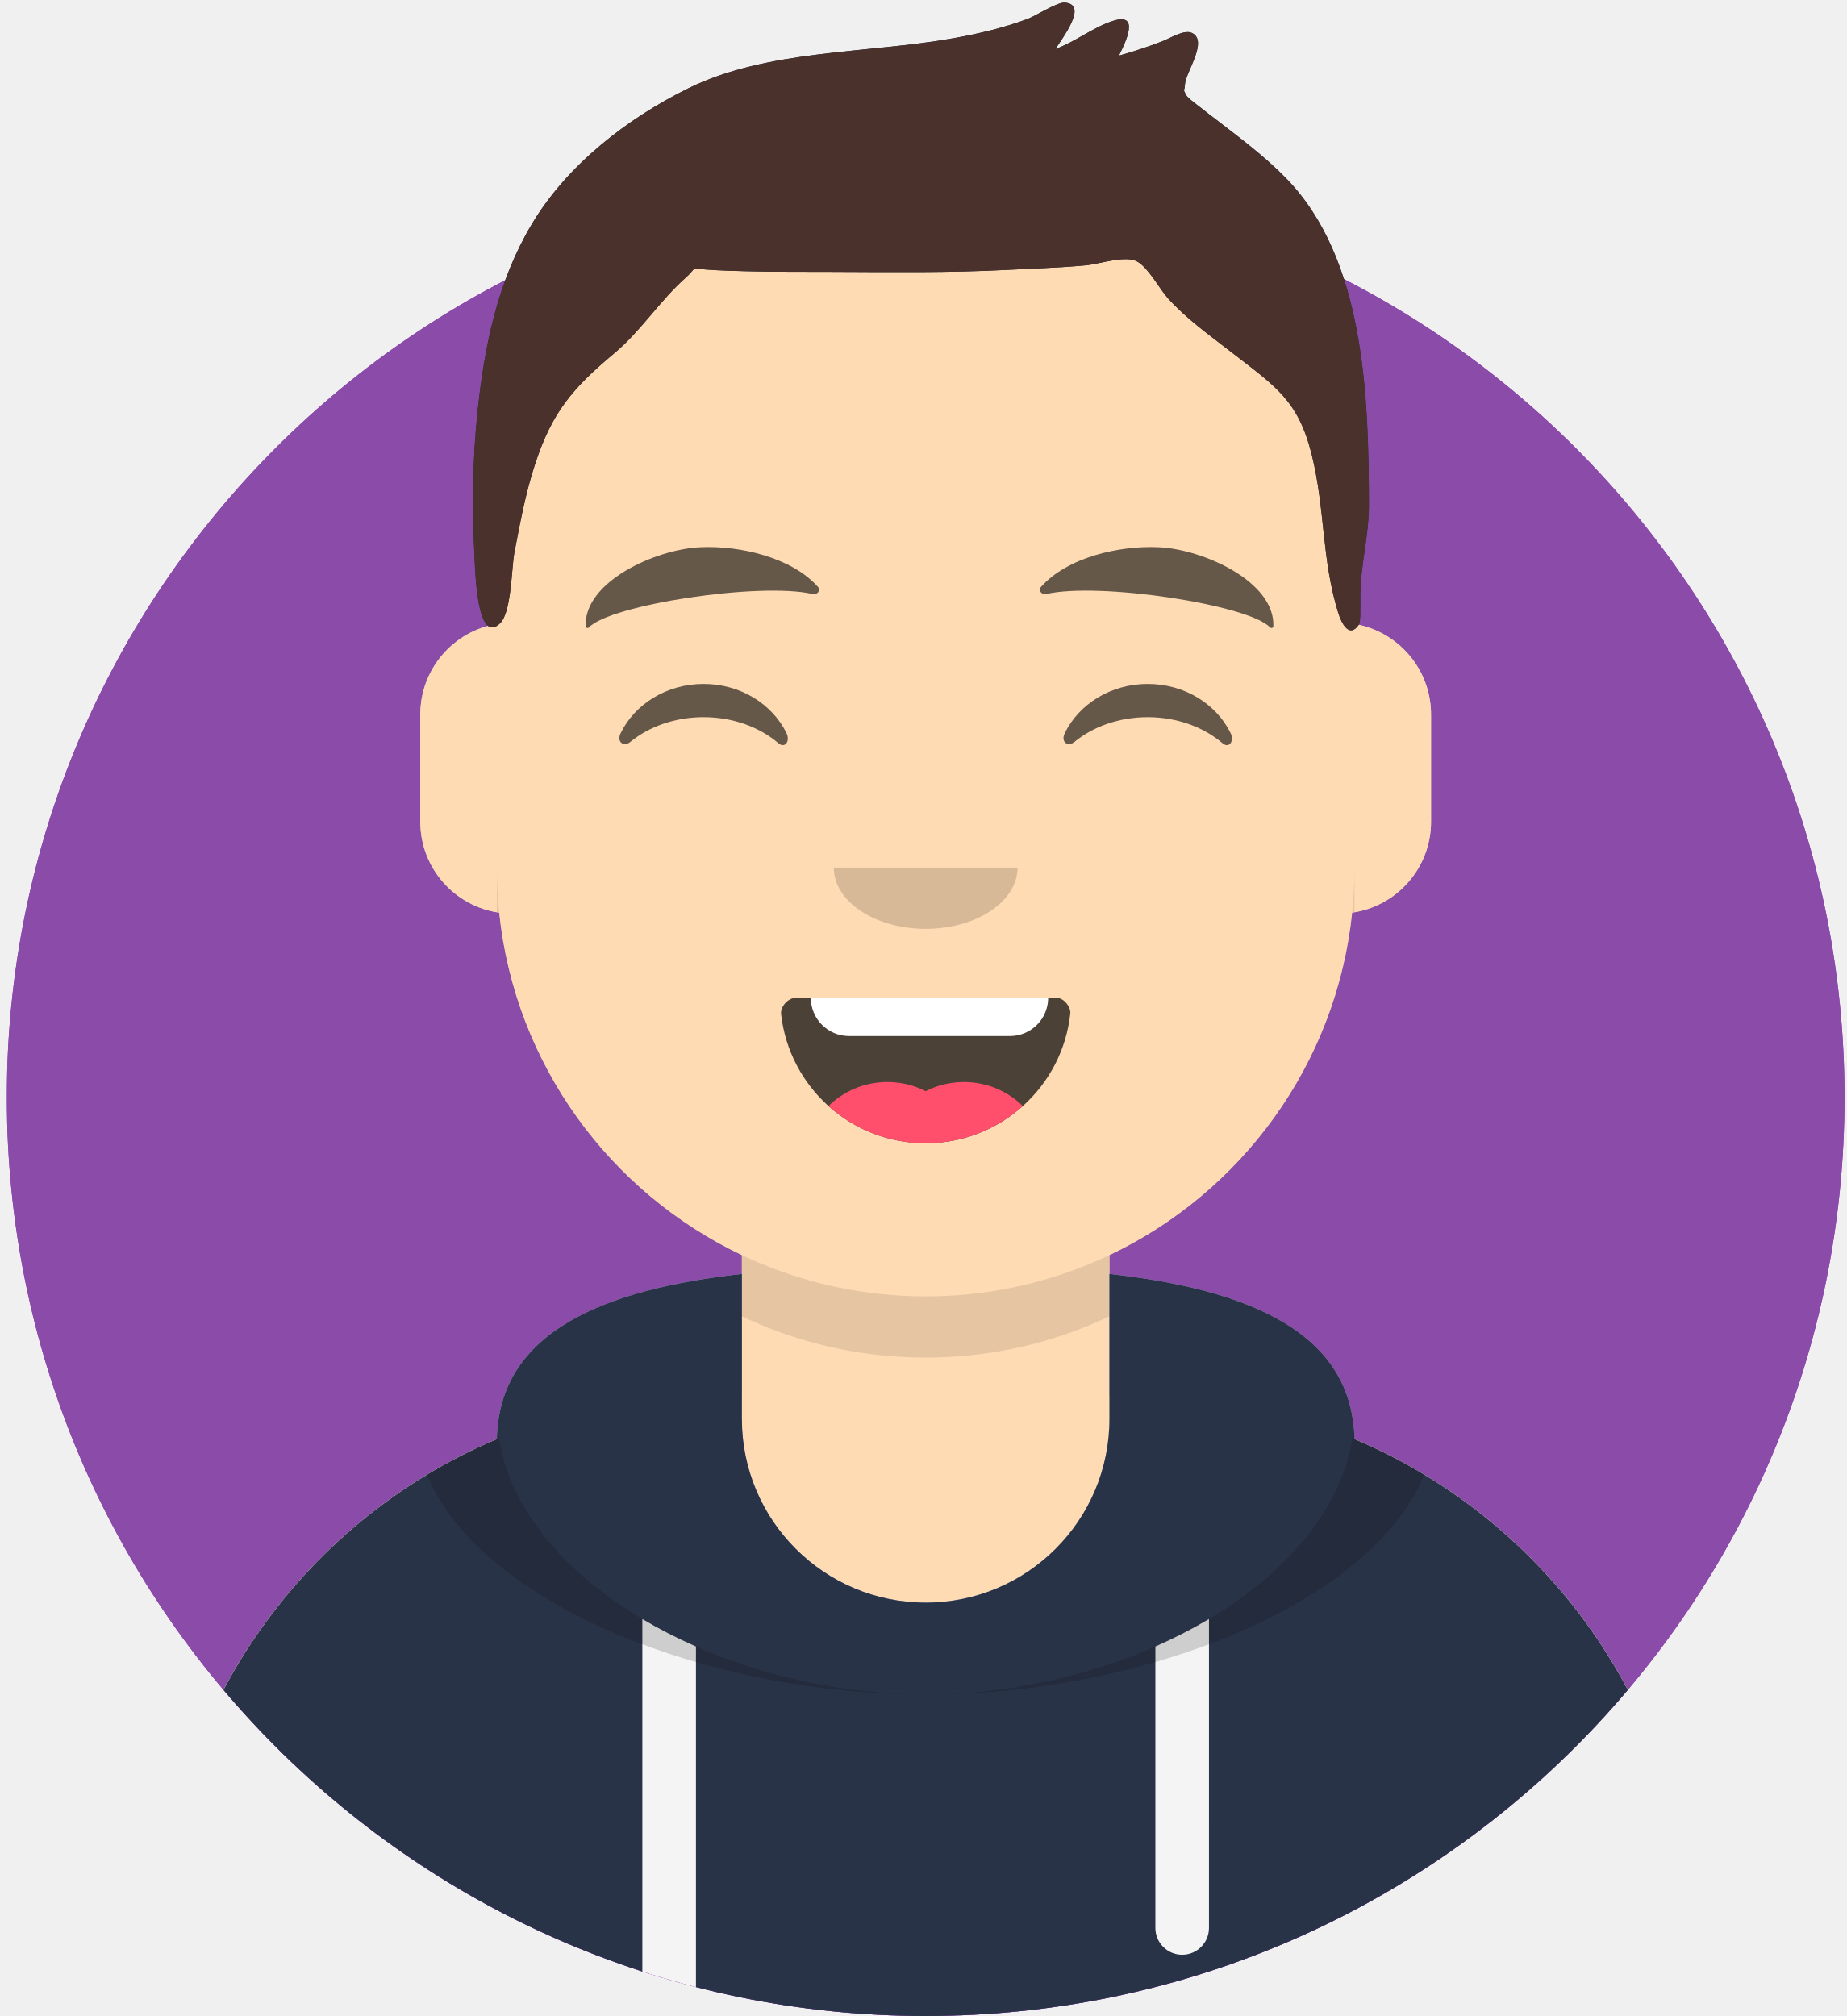
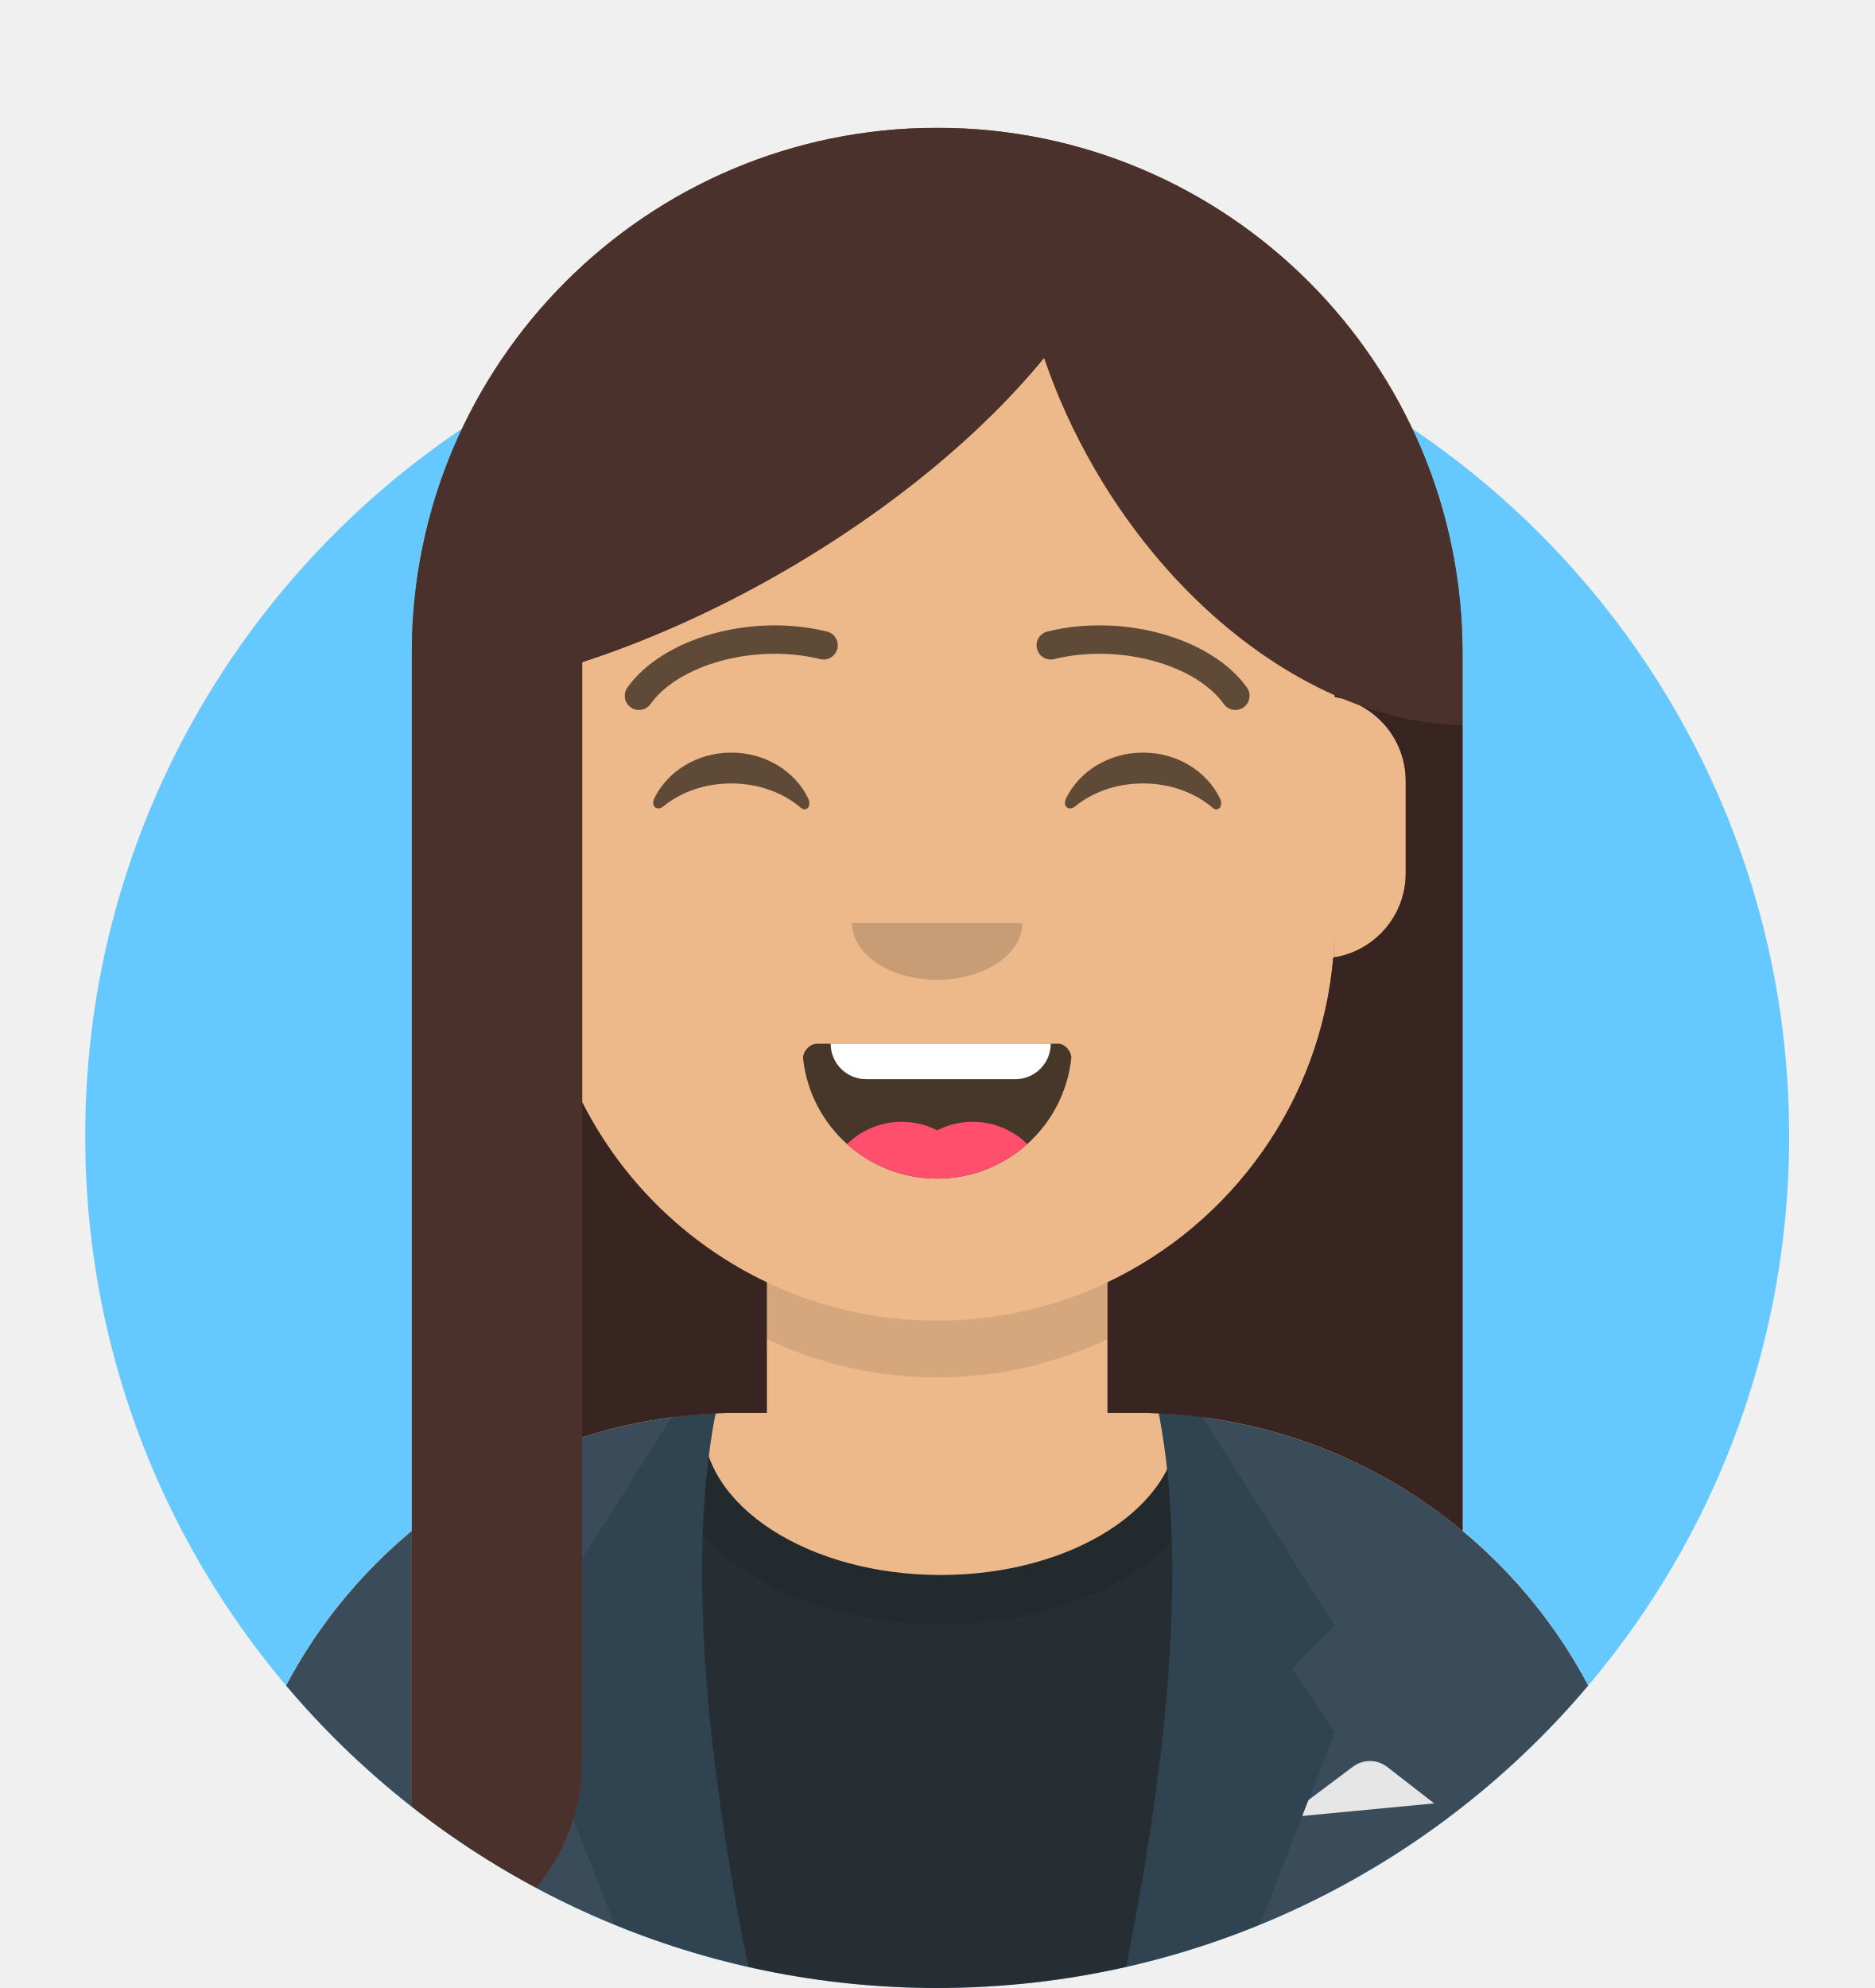
- <svg xmlns="http://www.w3.org/2000/svg" xmlns:xlink="http://www.w3.org/1999/xlink" width="217px" height="237px" viewBox="0 0 217 237" version="1.1">
+ <svg xmlns="http://www.w3.org/2000/svg" xmlns:xlink="http://www.w3.org/1999/xlink" width="264px" height="280px" viewBox="0 0 264 280" version="1.1">
  <defs>
-     <circle id="path-1" cx="108" cy="108" r="108" />
-     <path d="M-3.19744231e-14,144 L-3.19744231e-14,-1.42108547e-14 L237.6,-1.42108547e-14 L237.6,144 L226.8,144 C226.8,203.647 178.447,252 118.8,252 C59.153,252 10.8,203.647 10.8,144 L10.8,144 L-3.19744231e-14,144 Z" id="path-3" />
-     <path d="M90,0 C117.835,-5.11323436e-15 140.4,22.565 140.4,50.4 L140.401,55.949 C145.508,56.807 149.4,61.249 149.4,66.6 L149.4,79.2 C149.4,84.647 145.367,89.152 140.125,89.893 C138.265,107.718 127.114,122.78 111.601,130.149 L111.6,146.7 L115.2,146.7 C150.988,146.7 180,175.712 180,211.5 L180,219.6 L0,219.6 L0,211.5 C-4.38277231e-15,175.712 29.012,146.7 64.8,146.7 L68.4,146.7 L68.4,130.15 C52.886,122.78 41.735,107.718 39.875,89.893 C34.633,89.152 30.6,84.647 30.6,79.2 L30.6,66.6 C30.6,61.249 34.492,56.806 39.6,55.949 L39.6,50.4 C39.6,22.565 62.165,5.11323436e-15 90,0 Z" id="path-5" />
-     <path d="M140.401,11.764 C156.691,13.587 169.2,18.597 169.2,31.569 L169.194,31.18 C192.467,41.01 208.8,64.047 208.8,90.9 L208.8,99 L28.8,99 L28.8,90.9 C28.8,64.047 45.133,41.01 68.406,31.18 C68.653,18.496 81.073,13.568 97.2,11.764 L97.2,28.8 C97.2,40.729 106.871,50.4 118.8,50.4 C130.729,50.4 140.4,40.729 140.4,28.8 L140.4,28.8 Z" id="path-7" />
-     <path d="M31.606,13.615 C32.558,22.158 39.803,28.8 48.6,28.8 C57.424,28.8 64.687,22.117 65.603,13.536 C65.676,12.845 64.905,11.7 63.938,11.7 C50.534,11.7 40.264,11.7 33.378,11.7 C32.406,11.7 31.511,12.761 31.606,13.615 Z" id="path-9" />
-     <rect id="path-11" x="0" y="0" width="237.6" height="252" />
-     <path d="M118.135,20.928 C115.651,18.39 112.767,16.236 109.962,14.076 C109.343,13.6 108.715,13.135 108.109,12.641 C107.972,12.528 106.563,11.519 106.394,11.148 C105.988,10.254 106.224,10.95 106.28,9.884 C106.35,8.535 109.1,4.727 107.048,3.854 C106.146,3.47 104.536,4.492 103.67,4.83 C101.977,5.49 100.263,6.054 98.512,6.54 C99.351,4.869 100.95,1.524 97.944,2.419 C95.603,3.116 93.421,4.91 91.068,5.753 C91.847,4.477 94.96,0.523 92.147,0.302 C91.271,0.233 88.724,1.875 87.782,2.226 C84.959,3.275 82.075,3.953 79.111,4.487 C69.033,6.304 57.248,5.786 47.923,10.374 C40.735,13.911 33.636,19.4 29.484,26.389 C25.481,33.125 23.984,40.498 23.146,48.217 C22.532,53.882 22.482,59.738 22.769,65.424 C22.863,67.287 23.073,75.874 25.779,73.273 C27.127,71.978 27.117,66.745 27.457,64.974 C28.133,61.451 28.783,57.911 29.91,54.5 C31.895,48.49 34.238,45.687 39.184,41.547 C42.359,38.89 44.588,35.3 47.625,32.62 C48.99,31.416 47.949,31.542 50.143,31.7 C51.616,31.806 53.097,31.846 54.574,31.885 C57.99,31.974 61.412,31.951 64.829,31.963 C71.711,31.988 78.561,32.085 85.437,31.725 C88.492,31.565 91.556,31.478 94.603,31.195 C96.306,31.038 99.326,29.947 100.728,30.78 C102.01,31.543 103.342,34.034 104.263,35.054 C106.438,37.464 109.032,39.305 111.576,41.282 C116.881,45.403 119.559,46.98 121.17,53.421 C122.775,59.838 122.325,65.791 124.312,72.106 C124.662,73.217 125.586,75.13 126.726,73.415 C126.937,73.096 126.883,71.345 126.883,70.337 C126.883,66.27 127.913,63.218 127.9,59.123 C127.849,46.674 127.447,30.442 118.135,20.928 Z" id="path-13" />
+     <circle id="react-path-1" cx="120" cy="120" r="120" />
+     <path d="M12,160 C12,226.274 65.726,280 132,280 C198.274,280 252,226.274 252,160 L264,160 L264,-1.42108547e-14 L-3.19744231e-14,-1.42108547e-14 L-3.19744231e-14,160 L12,160 Z" id="react-path-2" />
+     <path d="M124,144.611 L124,163 L128,163 L128,163 C167.765,163 200,195.235 200,235 L200,244 L0,244 L0,235 C-4.86974701e-15,195.235 32.235,163 72,163 L72,163 L76,163 L76,144.611 C58.763,136.422 46.372,119.687 44.305,99.881 C38.48,99.058 34,94.052 34,88 L34,74 C34,68.054 38.325,63.118 44,62.166 L44,56 L44,56 C44,25.072 69.072,5.68137151e-15 100,0 L100,0 L100,0 C130.928,-5.68137151e-15 156,25.072 156,56 L156,62.166 C161.675,63.118 166,68.054 166,74 L166,88 C166,94.052 161.52,99.058 155.695,99.881 C153.628,119.687 141.237,136.422 124,144.611 Z" id="react-path-3" />
  </defs>
-   <g id="Website" stroke="none" stroke-width="1" fill="none" fill-rule="evenodd">
-     <g id="mf-avatar" transform="translate(-10, -15)">
-       <g id="Circle" transform="translate(10.8, 36)">
-         <mask id="mask-2" fill="white">
-           <use xlink:href="#path-1" />
+   <g id="Avataaar" stroke="none" stroke-width="1" fill="none" fill-rule="evenodd">
+     <g transform="translate(-825, -1100)" id="Avataaar/Circle">
+       <g transform="translate(825, 1100)">
+         <g id="Circle" stroke-width="1" fill-rule="evenodd" transform="translate(12, 40)">
+           <mask id="react-mask-4" fill="white">
+             <use xlink:href="#react-path-1" />
+           </mask>
+           <use id="Circle-Background" fill="#E6E6E6" xlink:href="#react-path-1" />
+           <g id="Color/Palette/Blue-01" mask="url(#react-mask-4)" fill="#65C9FF">
+             <rect id="🖍Color" x="0" y="0" width="240" height="240" />
+           </g>
+         </g>
+         <mask id="react-mask-5" fill="white">
+           <use xlink:href="#react-path-2" />
        </mask>
-         <use id="Circle-Background" fill="#972dc2" xlink:href="#path-1" />
-         <g id="🖍-Circle-Color" mask="url(#mask-2)" fill="#8a4ca8">
-           <rect id="🖍Color" x="0" y="0" width="216.445" height="216" />
-         </g>
-       </g>
-       <mask id="mask-4" fill="white">
-         <use xlink:href="#path-3" />
-       </mask>
-       <g id="Mask" />
-       <g id="Avataaar" mask="url(#mask-4)">
-         <g id="Body" transform="translate(28.8, 32.4)">
-           <mask id="mask-6" fill="white">
-             <use xlink:href="#path-5" />
-           </mask>
-           <use fill="#D0C6AC" xlink:href="#path-5" />
-           <g id="Skin/👶🏻-05-Pale" mask="url(#mask-6)" fill="#FFDBB4">
-             <g transform="translate(-28.8, 0)" id="Color">
-               <rect x="0" y="0" width="238.384" height="220.355" />
+         <g id="Mask" />
+         <g id="Avataaar" stroke-width="1" fill-rule="evenodd" mask="url(#react-mask-5)">
+           <g id="Body" transform="translate(32, 36)">
+             <mask id="react-mask-6" fill="white">
+               <use xlink:href="#react-path-3" />
+             </mask>
+             <use fill="#D0C6AC" xlink:href="#react-path-3" />
+             <g id="Skin/👶🏽-03-Brown" mask="url(#react-mask-6)" fill="#EDB98A">
+               <g transform="translate(0, 0)" id="Color">
+                 <rect x="0" y="0" width="264" height="280" />
+               </g>
+             </g>
+             <path d="M156,79 L156,102 C156,132.928 130.928,158 100,158 C69.072,158 44,132.928 44,102 L44,79 L44,94 C44,124.928 69.072,150 100,150 C130.928,150 156,124.928 156,94 L156,79 Z" id="Neck-Shadow" fill-opacity="0.1" fill="#000000" mask="url(#react-mask-6)" />
+           </g>
+           <g id="Clothing/Blazer-+-Shirt" transform="translate(0, 170)">
+             <defs>
+               <path d="M133.96,0.295 C170.936,3.325 200,34.294 200,72.052 L200,81 L0,81 L0,72.052 C1.22536245e-14,33.953 29.592,2.765 67.045,0.22 C67.015,0.593 67,0.969 67,1.348 C67,13.211 81.998,22.828 100.5,22.828 C119.002,22.828 134,13.211 134,1.348 C134,0.995 133.987,0.644 133.96,0.295 Z" id="react-path-7" />
+             </defs>
+             <g id="Shirt" transform="translate(32, 29)">
+               <mask id="react-mask-8" fill="white">
+                 <use xlink:href="#react-path-7" />
+               </mask>
+               <use id="Clothes" fill="#E6E6E6" xlink:href="#react-path-7" />
+               <g id="Color/Palette/Black" mask="url(#react-mask-8)" fill="#262E33">
+                 <g transform="translate(-32, -29)" id="🖍Color">
+                   <rect x="0" y="0" width="264" height="110" />
+                 </g>
+               </g>
+               <g id="Shadowy" opacity="0.6" mask="url(#react-mask-8)" fill-opacity="0.16" fill="#000000">
+                 <g transform="translate(60, -25)" id="Hola-👋🏼">
+                   <ellipse cx="40.5" cy="27.848" rx="39.635" ry="26.914" />
+                 </g>
+               </g>
+             </g>
+             <g id="Blazer" transform="translate(32, 28)">
+               <path d="M68.785,1.122 C30.512,2.804 -1.89486556e-14,34.365 -1.42108547e-14,73.052 L0,73.052 L0,82 L69.362,82 C65.961,69.92 64,55.709 64,40.5 C64,26.173 65.74,12.731 68.785,1.122 Z M131.638,82 L200,82 L200,73.052 C200,34.707 170.025,3.363 132.229,1.174 C135.265,12.771 137,26.194 137,40.5 C137,55.709 135.039,69.92 131.638,82 Z" id="Saco" fill="#3A4C5A" />
+               <path d="M149,58 L158.556,50.833 L158.556,50.833 C159.999,49.751 161.988,49.768 163.412,50.876 L170,56 L149,58 Z" id="Pocket-hanky" fill="#E6E6E6" />
+               <path d="M69,1.13686838e-13 C65,19.333 66.667,46.667 74,82 L58,82 L44,46 L50,37 L44,31 L63,1 C65.028,0.369 67.028,0.036 69,1.13686838e-13 Z" id="Wing" fill="#2F4351" />
+               <path d="M151,1.13686838e-13 C147,19.333 148.667,46.667 156,82 L140,82 L126,46 L132,37 L126,31 L145,1 C147.028,0.369 149.028,0.036 151,1.13686838e-13 Z" id="Wing" fill="#2F4351" transform="translate(141, 41) scale(-1, 1) translate(-141, -41) " />
            </g>
          </g>
-           <path d="M39.6,84.6 C39.6,112.435 62.165,135 90,135 C117.835,135 140.4,112.435 140.4,84.6 L140.4,84.6 L140.4,91.8 C140.4,119.635 117.835,142.2 90,142.2 C62.165,142.2 39.6,119.635 39.6,91.8 Z" id="Neck-Shadow" fill-opacity="0.1" fill="#000000" mask="url(#mask-6)" />
-         </g>
-         <g id="Clothing/Hoodie" transform="translate(0, 153)">
-           <mask id="mask-8" fill="white">
-             <use xlink:href="#path-7" />
-           </mask>
-           <use id="Hoodie" fill="#B7C1DB" fill-rule="evenodd" xlink:href="#path-7" />
-           <g id="Color/Palette/Slate" mask="url(#mask-8)" fill="#293347" fill-rule="evenodd">
-             <rect id="🖍Color" x="0" y="0" width="238.491" height="99" />
-           </g>
-           <path d="M91.8,55.565 L91.8,99 L85.5,99 L85.499,52.335 C87.483,53.514 89.592,54.594 91.8,55.565 Z M152.101,52.334 L152.1,88.65 C152.1,90.39 150.69,91.8 148.95,91.8 C147.21,91.8 145.8,90.39 145.8,88.65 L145.801,55.565 C148.009,54.594 150.118,53.513 152.101,52.334 Z" id="Straps" fill="#F4F4F4" fill-rule="evenodd" mask="url(#mask-8)" />
-           <path d="M155.733,11.451 C169.28,14.013 178.65,19.118 178.65,29.077 C178.65,46.818 148.916,61.2 118.8,61.2 C88.684,61.2 58.95,46.818 58.95,29.077 C58.95,19.118 68.32,14.013 81.867,11.451 C73.689,14.466 68.4,19.534 68.4,27.969 C68.4,46.322 93.439,61.2 118.8,61.2 C144.161,61.2 169.2,46.322 169.2,27.969 C169.2,19.71 164.13,14.679 156.241,11.642 Z" id="Shadow" fill-opacity="0.16" fill="#000000" fill-rule="evenodd" mask="url(#mask-8)" />
-         </g>
-         <g id="Face" transform="translate(68.4, 73.8)">
-           <g id="Mouth/Smile" transform="translate(1.8, 46.8)">
-             <mask id="mask-10" fill="white">
-               <use xlink:href="#path-9" />
-             </mask>
-             <use id="Mouth" fill-opacity="0.7" fill="#000000" fill-rule="evenodd" xlink:href="#path-9" />
-             <path d="M39.6,1.8 L58.5,1.8 C60.985,1.8 63,3.815 63,6.3 L63,11.7 C63,14.185 60.985,16.2 58.5,16.2 L39.6,16.2 C37.115,16.2 35.1,14.185 35.1,11.7 L35.1,6.3 C35.1,3.815 37.115,1.8 39.6,1.8 Z" id="Teeth" fill="#FFFFFF" fill-rule="evenodd" mask="url(#mask-10)" />
-             <g id="Tongue" stroke-width="1" fill-rule="evenodd" mask="url(#mask-10)" fill="#FF4F6D">
-               <g transform="translate(34.2, 21.6)">
-                 <circle cx="9.9" cy="9.9" r="9.9" />
-                 <circle cx="18.9" cy="9.9" r="9.9" />
+           <g id="Face" transform="translate(76, 82)" fill="#000000">
+             <g id="Mouth/Smile" transform="translate(2, 52)">
+               <defs>
+                 <path d="M35.118,15.128 C36.176,24.62 44.226,32 54,32 C63.804,32 71.874,24.574 72.892,15.04 C72.974,14.273 72.117,13 71.043,13 C56.149,13 44.738,13 37.087,13 C36.007,13 35.012,14.178 35.118,15.128 Z" id="react-path-25" />
+               </defs>
+               <mask id="react-mask-26" fill="white">
+                 <use xlink:href="#react-path-25" />
+               </mask>
+               <use id="Mouth" fill-opacity="0.7" fill="#000000" fill-rule="evenodd" xlink:href="#react-path-25" />
+               <rect id="Teeth" fill="#FFFFFF" fill-rule="evenodd" mask="url(#react-mask-26)" x="39" y="2" width="31" height="16" rx="5" />
+               <g id="Tongue" stroke-width="1" fill-rule="evenodd" mask="url(#react-mask-26)" fill="#FF4F6D">
+                 <g transform="translate(38, 24)">
+                   <circle cx="11" cy="11" r="11" />
+                   <circle cx="21" cy="11" r="11" />
+                 </g>
+               </g>
+             </g>
+             <g id="Nose/Default" transform="translate(28, 40)" fill-opacity="0.16">
+               <path d="M16,8 C16,12.418 21.373,16 28,16 L28,16 C34.627,16 40,12.418 40,8" id="Nose" />
+             </g>
+             <g id="Eyes/Happy-😁" transform="translate(0, 8)" fill-opacity="0.6">
+               <path d="M16.16,22.447 C18.007,18.649 22.164,16 26.998,16 C31.814,16 35.959,18.63 37.815,22.407 C38.367,23.529 37.582,24.447 36.791,23.767 C34.34,21.66 30.859,20.344 26.998,20.344 C23.257,20.344 19.874,21.579 17.438,23.572 C16.547,24.3 15.62,23.558 16.16,22.447 Z" id="Squint" />
+               <path d="M74.16,22.447 C76.007,18.649 80.164,16 84.998,16 C89.814,16 93.959,18.63 95.815,22.407 C96.367,23.529 95.582,24.447 94.791,23.767 C92.34,21.66 88.859,20.344 84.998,20.344 C81.257,20.344 77.874,21.579 75.438,23.572 C74.547,24.3 73.62,23.558 74.16,22.447 Z" id="Squint" />
+             </g>
+             <g id="Eyebrow/Outline/Default" fill-opacity="0.6">
+               <g id="I-Browse" transform="translate(12, 6)">
+                 <path d="M3.63,11.159 C7.545,5.65 18.278,2.561 27.523,4.831 C28.596,5.095 29.679,4.439 29.942,3.366 C30.206,2.293 29.55,1.21 28.477,0.947 C17.74,-1.69 5.312,1.887 0.37,8.841 C-0.27,9.742 -0.059,10.99 0.841,11.63 C1.742,12.27 2.99,12.059 3.63,11.159 Z" id="Eyebrow" fill-rule="nonzero" />
+                 <path d="M61.63,11.159 C65.545,5.65 76.278,2.561 85.523,4.831 C86.596,5.095 87.679,4.439 87.942,3.366 C88.206,2.293 87.55,1.21 86.477,0.947 C75.74,-1.69 63.312,1.887 58.37,8.841 C57.73,9.742 57.941,10.99 58.841,11.63 C59.742,12.27 60.99,12.059 61.63,11.159 Z" id="Eyebrow" fill-rule="nonzero" transform="translate(73.00015, 6.039198) scale(-1, 1) translate(-73.00015, -6.039198) " />
              </g>
            </g>
          </g>
-           <g id="Nose/Default" transform="translate(25.2, 36)" fill="#000000" fill-opacity="0.16">
-             <path d="M14.4,7.2 C14.4,11.176 19.235,14.4 25.2,14.4 L25.2,14.4 C31.165,14.4 36,11.176 36,7.2" id="Nose" />
-           </g>
-           <g id="Eyes/Happy-😁" transform="translate(0, 7.2)" fill="#000000" fill-opacity="0.6">
-             <path d="M14.544,20.203 C16.206,16.784 19.948,14.4 24.298,14.4 C28.632,14.4 32.363,16.767 34.034,20.166 C34.53,21.176 33.824,22.003 33.112,21.39 C30.906,19.494 27.773,18.309 24.298,18.309 C20.931,18.309 17.886,19.421 15.694,21.214 C14.892,21.87 14.058,21.203 14.544,20.203 Z" id="Squint" />
-             <path d="M66.744,20.203 C68.406,16.784 72.148,14.4 76.498,14.4 C80.832,14.4 84.563,16.767 86.234,20.166 C86.73,21.176 86.024,22.003 85.312,21.39 C83.106,19.494 79.973,18.309 76.498,18.309 C73.131,18.309 70.086,19.421 67.894,21.214 C67.092,21.87 66.258,21.203 66.744,20.203 Z" id="Squint" />
-           </g>
-           <g id="Eyebrow/Natural/Default-Natural" fill="#000000" fill-opacity="0.6">
-             <path d="M23.435,5.589 C18.25,6.285 10.164,10.805 10.84,16.036 C10.862,16.207 11.121,16.261 11.233,16.118 C13.471,13.248 30.774,9.033 37.075,9.913 C37.652,9.994 38.032,9.399 37.639,9.027 C34.269,5.845 28.08,4.961 23.435,5.589" id="Eyebrow" transform="translate(24.3, 10.8) rotate(5) translate(-24.3, -10.8) " />
-             <path d="M76.535,5.589 C71.35,6.285 63.264,10.805 63.94,16.036 C63.962,16.207 64.221,16.261 64.333,16.118 C66.571,13.248 83.874,9.033 90.175,9.913 C90.752,9.994 91.132,9.399 90.739,9.027 C87.369,5.845 81.18,4.961 76.535,5.589" id="Eyebrow" transform="translate(77.4, 10.8) scale(-1, 1) rotate(5) translate(-77.4, -10.8) " />
-           </g>
-         </g>
-         <g id="Top">
-           <mask id="mask-12" fill="white">
-             <use xlink:href="#path-11" />
-           </mask>
-           <g id="Mask" />
-           <g mask="url(#mask-12)">
-             <g transform="translate(43, 15)">
-               <mask id="mask-14" fill="white">
-                 <use xlink:href="#path-13" />
-               </mask>
-               <use id="Short-Hair" stroke="none" fill="#1F3140" fill-rule="evenodd" xlink:href="#path-13" />
-               <g id="Color/Hair/Brown-Dark" stroke="none" fill="none" mask="url(#mask-14)" fill-rule="evenodd">
-                 <g transform="translate(-43.1, -15)" fill="#4A312C" id="Color">
-                   <rect x="0" y="0" width="239.107" height="252.406" />
+           <g id="Top" stroke-width="1" fill-rule="evenodd">
+             <defs>
+               <rect id="react-path-11" x="0" y="0" width="264" height="280" />
+               <path d="M133.506,81.335 C137.364,83.331 140,87.357 140,92 L140,105 C140,111.019 135.569,116.002 129.791,116.867 C128.048,137.115 115.531,154.283 98,162.611 L98,162.611 L98,181 L102,181 C119.491,181 135.525,187.237 148,197.608 L148,74 C148,53.565 139.717,35.065 126.326,21.674 C112.935,8.283 94.435,-3.55271368e-15 74,0 C33.131,7.10542736e-15 -7.10542736e-15,33.131 0,74 L0,257.716 C13.569,255.776 24,244.106 24,230 L24,184.423 C30.935,182.2 38.327,181 46,181 L50,181 L50,162.611 C38.773,157.277 29.602,148.318 24,137.246 L24,75.266 C33.147,72.291 42.778,68.017 52.342,62.495 C67.745,53.602 80.431,42.941 89.066,32.397 C90.831,37.595 93.175,42.801 96.11,47.885 C104.878,63.071 117.224,74.234 130,79.917 L130,80.166 C130.4,80.233 130.794,80.32 131.18,80.426 C131.955,80.749 132.73,81.052 133.506,81.335 Z" id="react-path-12" />
+             </defs>
+             <mask id="react-mask-9" fill="white">
+               <use xlink:href="#react-path-11" />
+             </mask>
+             <g id="Mask" />
+             <g id="Top/Long-Hair/Straight" mask="url(#react-mask-9)">
+               <g transform="translate(-1, 0)">
+                 <g id="Hair" stroke-width="1" fill="none" fill-rule="evenodd" transform="translate(59, 18)">
+                   <mask id="react-mask-10" fill="white">
+                     <use xlink:href="#react-path-12" />
+                   </mask>
+                   <use id="Mask-Hair" fill="#944F23" xlink:href="#react-path-12" />
+                   <g id="Skin/👶🏽-03-Brown" mask="url(#react-mask-10)" fill="#4A312C">
+                     <g transform="translate(0, 0) " id="Color">
+                       <rect x="0" y="0" width="264" height="280" />
+                     </g>
+                   </g>
                </g>
+                 <path d="M192.506,99.335 C197.375,101.108 202.263,102.072 207,102.148 L207,102.148 L207,92 C207,71.565 198.717,53.065 185.326,39.674 C198.717,53.065 207,71.565 207,92 L207,215.608 C194.525,205.237 178.491,199 161,199 L157,199 L157,180.611 L157,180.611 C174.531,172.283 187.048,155.115 188.791,134.867 C194.569,134.002 199,129.019 199,123 L199,110 C199,105.357 196.364,101.331 192.506,99.335 Z M190.18,98.426 C189.794,98.32 189.4,98.233 189,98.166 L189,97.917 C189.393,98.092 189.786,98.261 190.18,98.426 Z M83,155.246 C88.602,166.318 97.773,175.277 109,180.611 L109,199 L105,199 C97.327,199 89.935,200.2 83,202.423 L83,155.246 Z" id="Shadow" fill-opacity="0.24" fill="#000000" fill-rule="evenodd" />
              </g>
            </g>
          </g>
        </g>
      </g>
    </g>
  </g>
</svg>
